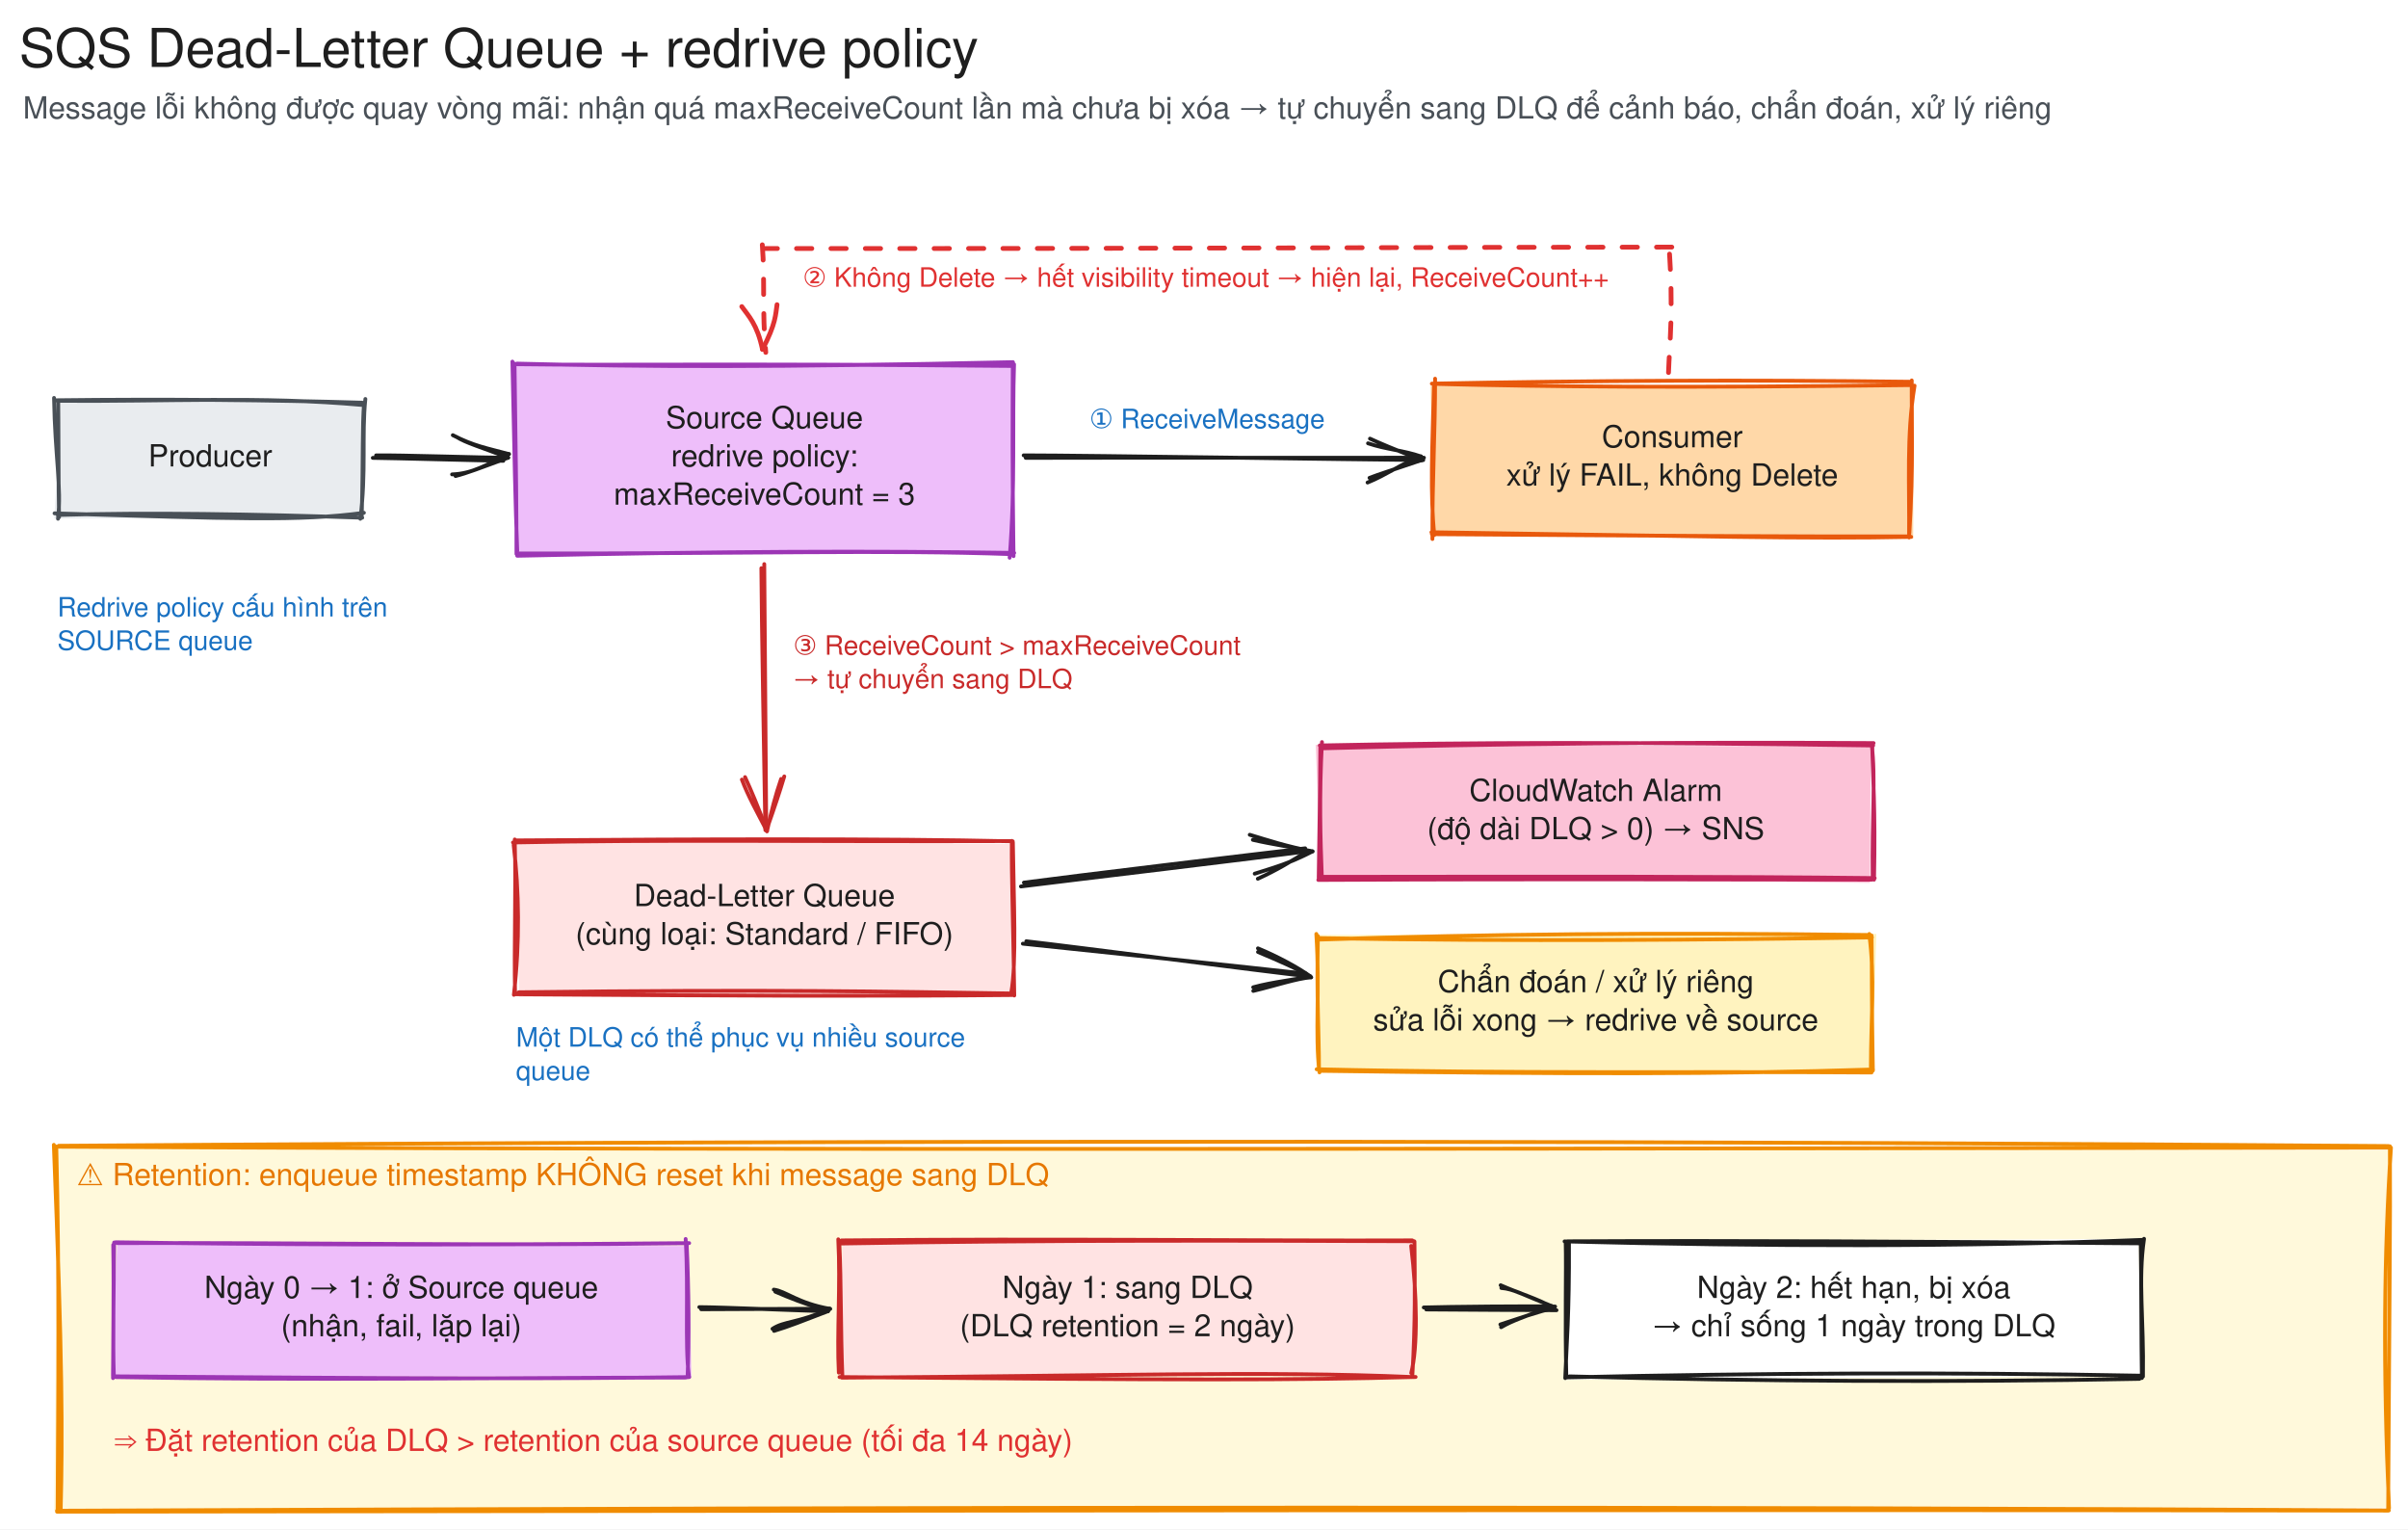
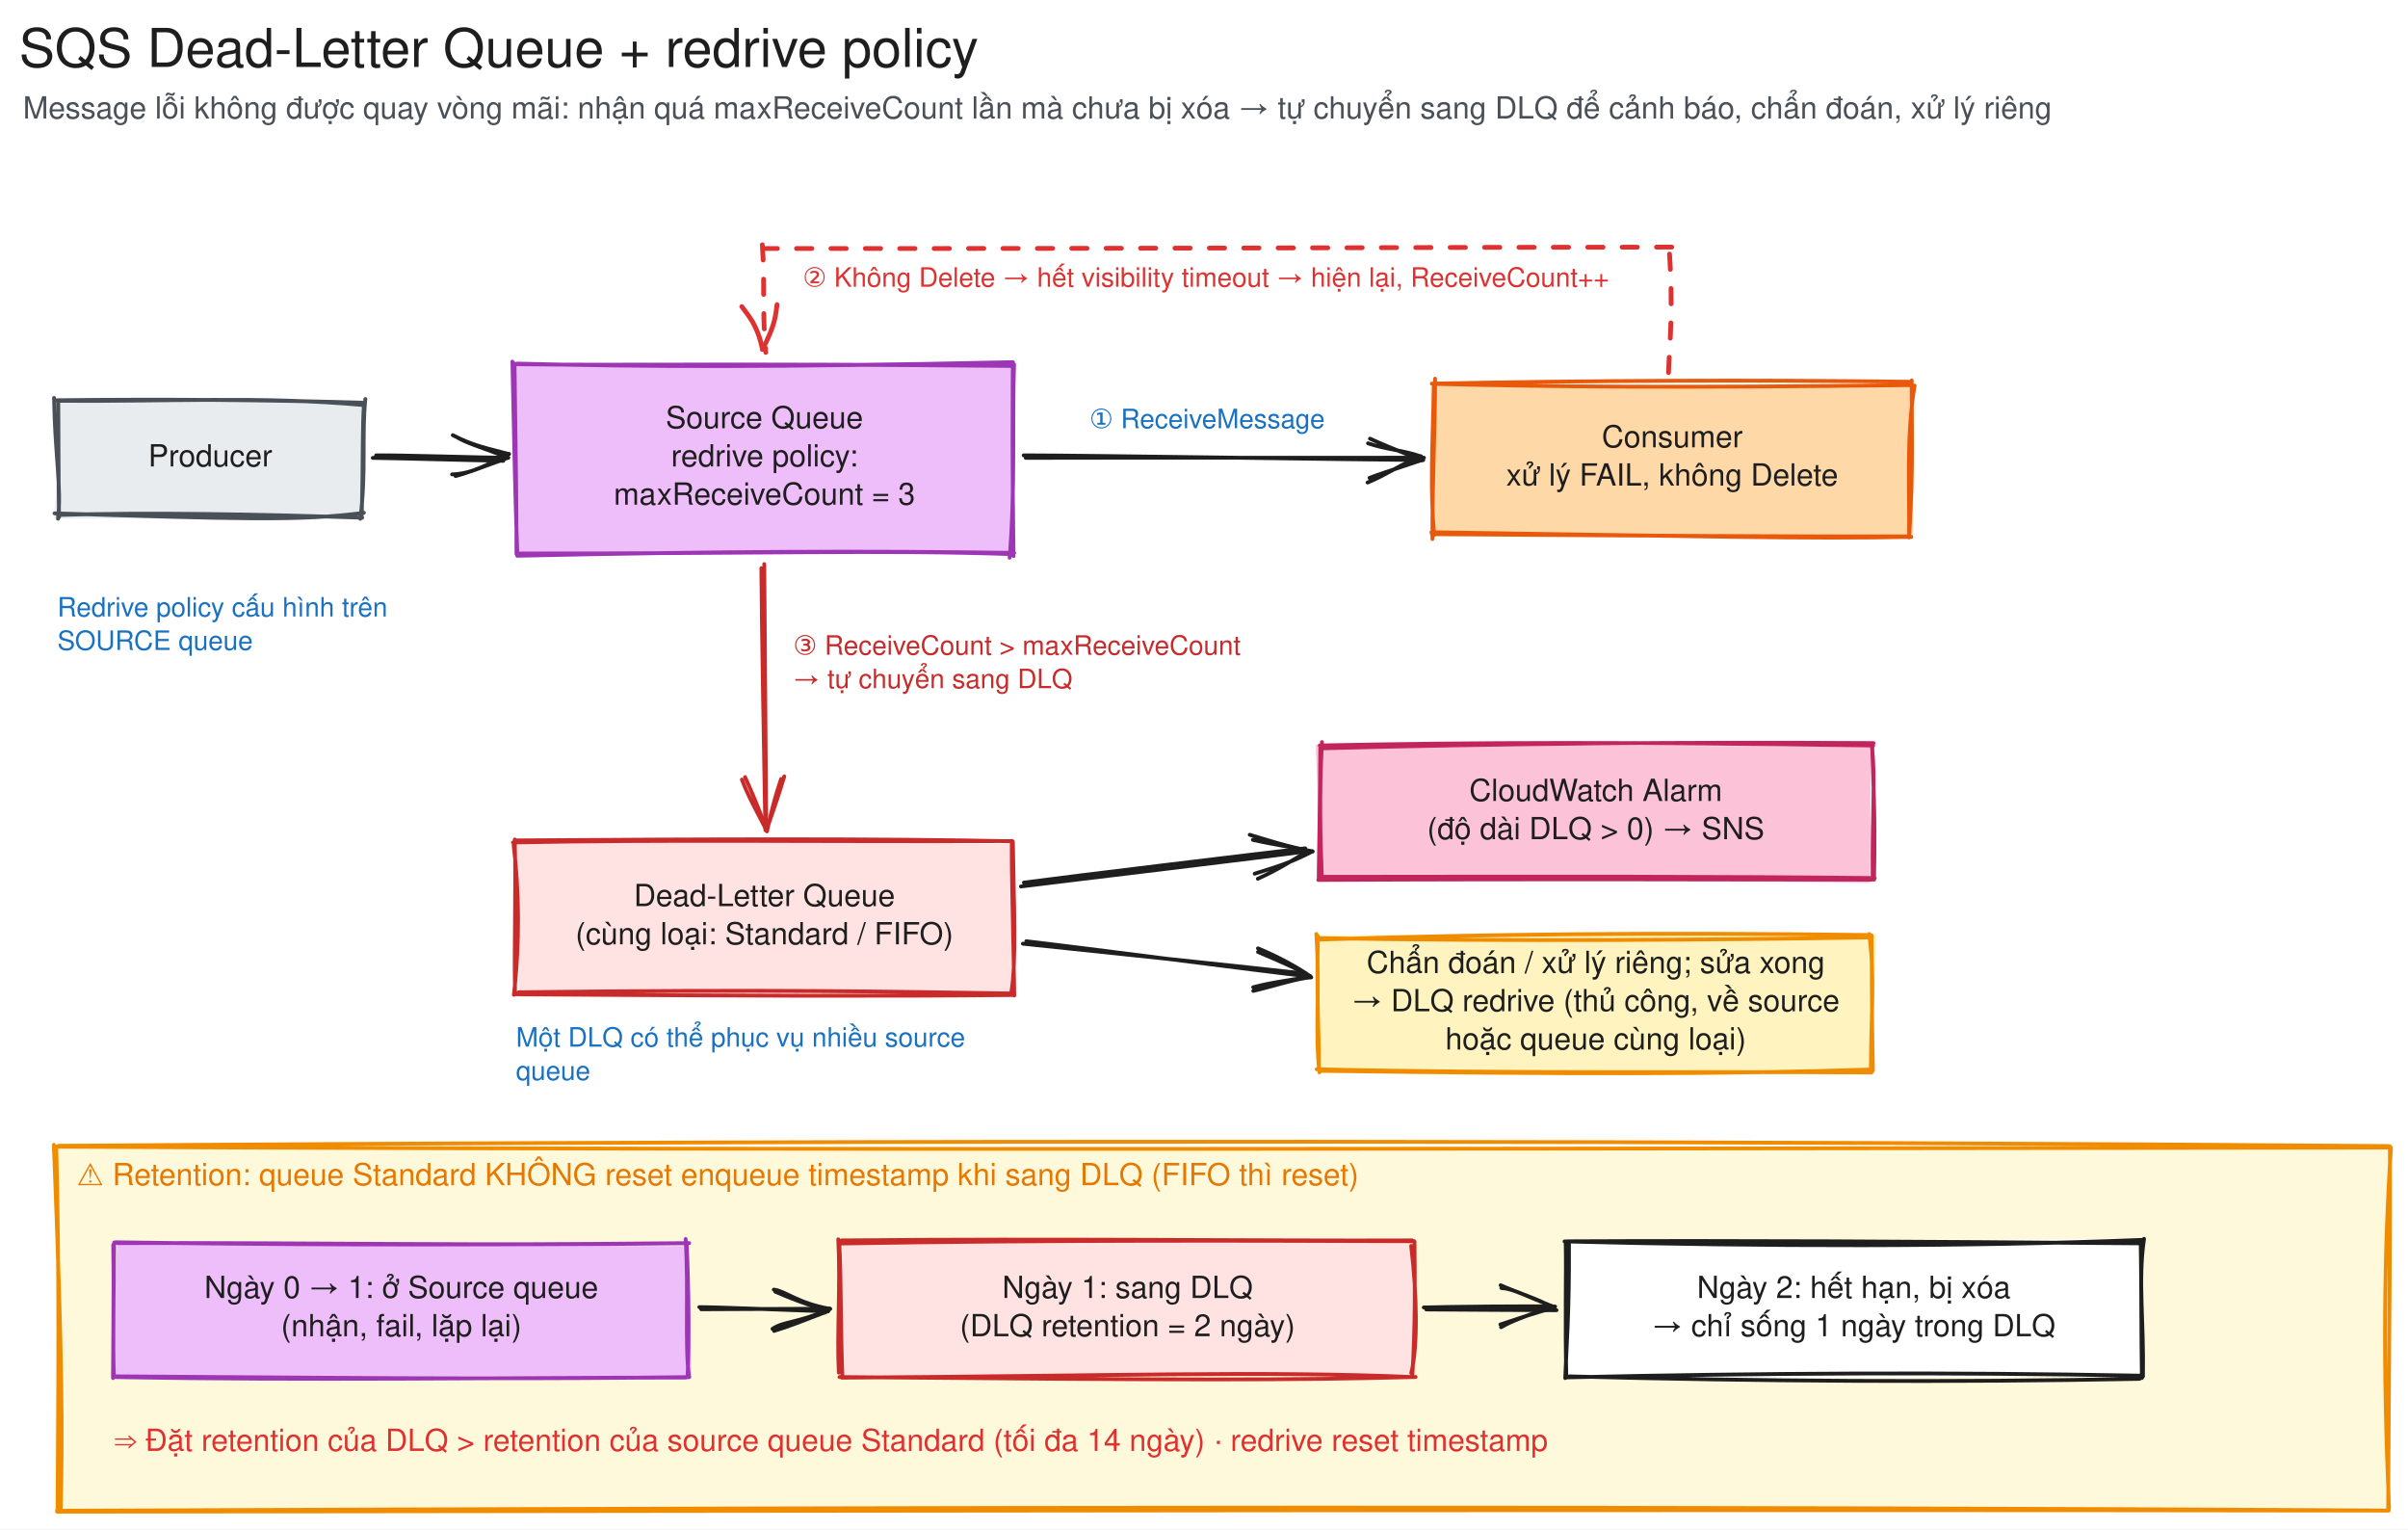
<svg xmlns="http://www.w3.org/2000/svg" version="1.1" viewBox="0 0 1260 800" width="1260" height="800">
  <defs>
    <style>
      @font-face {
        font-family: "Virgil";
        src: url("https://excalidraw.com/Virgil.woff2");
      }
      @font-face {
        font-family: "Cascadia";
        src: url("https://excalidraw.com/Cascadia.woff2");
      }
    </style>
  </defs>
  <rect x="0" y="0" width="1260" height="800" fill="#ffffff" />
  <g transform="translate(10 10) rotate(0 264.04 17.5)">
    <text x="0" y="25" font-family="Helvetica, Segoe UI Emoji" font-size="28px" fill="#1e1e1e" text-anchor="start" style="white-space: pre;" direction="ltr">SQS Dead-Letter Queue + redrive policy</text>
  </g>
  <g transform="translate(12 48) rotate(0 525.52 10)">
    <text x="0" y="14" font-family="Helvetica, Segoe UI Emoji" font-size="16px" fill="#495057" text-anchor="start" style="white-space: pre;" direction="ltr">Message lỗi không được quay vòng mãi: nhận quá maxReceiveCount lần mà chưa bị xóa → tự chuyển sang DLQ để cảnh báo, chẩn đoán, xử lý riêng</text>
  </g>
  <g stroke-linecap="round" transform="translate(30 600) rotate(0 610 95)">
    <path d="M0.3 0.69 L1219.93 1.6 L1218.47 188.6 L-1.69 190.15" stroke="none" stroke-width="0" fill="#fff9db" />
    <path d="M0.71 -0.63 C449.29 -3.92, 898.36 -3.05, 1219.82 -0.49 M-0.23 -0.16 C266.29 1.27, 532.17 1.31, 1219.72 0.33 M1221.08 0.34 C1217.44 56.28, 1216.89 115.06, 1220.07 188.93 M1220.54 -0.36 C1220.78 40.83, 1220.24 79.73, 1219.61 189.44 M1219.72 190.2 C847.7 189.61, 475.02 190.22, -0.15 190.77 M1219.97 190.13 C852.96 188.02, 485.81 188.27, -0.17 190.27 M1.77 189.3 C2.7 150.84, 2.7 112.5, -1.82 -1.13 M0.15 189.48 C0.48 128.37, 1.16 68.19, -0.56 -0.23" stroke="#f08c00" stroke-width="2" fill="none" />
  </g>
-   <g transform="translate(40 606) rotate(0 257.36 10)">
-     <text x="0" y="14" font-family="Helvetica, Segoe UI Emoji" font-size="16px" fill="#e67700" text-anchor="start" style="white-space: pre;" direction="ltr">⚠ Retention: enqueue timestamp KHÔNG reset khi message sang DLQ</text>
+   <g transform="translate(40.0 606.0) rotate(0 355.4 10.0)">
+     <text x="0" y="14.0" font-family="Helvetica, Segoe UI Emoji" font-size="16px" fill="#e67700" text-anchor="start" style="white-space: pre;" direction="ltr">⚠ Retention: queue Standard KHÔNG reset enqueue timestamp khi sang DLQ (FIFO thì reset)</text>
  </g>
  <g stroke-linecap="round" transform="translate(30 210) rotate(0 80 30)">
    <path d="M1.95 -1.47 L161.28 0.22 L158.35 60.64 L-1.61 61.29" stroke="none" stroke-width="0" fill="#e9ecef" />
    <path d="M-0.04 -0.33 C55.6 0.16, 107.25 -2.89, 159.65 1.85 M-0.71 -0.62 C56.63 -1.31, 113.5 -0.76, 159.36 0.64 M161.18 -1.29 C159.22 17.62, 161.67 37.63, 158.53 61.39 M160.54 0.46 C159.47 13.52, 160.12 27.21, 159.27 60.03 M160.42 58.24 C127.05 62.74, 91.83 61.36, -1.47 58.53 M159.54 60.82 C103.76 58.91, 46.99 57.99, 0.23 59.37 M0.35 61.37 C2.29 45.17, -1.2 28.63, -1.72 -1.85 M0.9 60.54 C0.58 42.24, 0.66 25.59, 0.5 0.21" stroke="#495057" stroke-width="2" fill="none" />
  </g>
  <g transform="translate(75.2 230) rotate(0 34.8 10)">
    <text x="34.8" y="14" font-family="Helvetica, Segoe UI Emoji" font-size="16px" fill="#1e1e1e" text-anchor="middle" style="white-space: pre;" direction="ltr">Producer</text>
  </g>
  <g stroke-linecap="round" transform="translate(270 190) rotate(0 130 50)">
    <path d="M-0.03 0.23 L260.65 -0.53 L261.07 99.58 L0.51 98.26" stroke="none" stroke-width="0" fill="#eebefa" />
    <path d="M-1.13 0.52 C53.74 1.26, 107.2 0, 260.48 1.44 M0.5 0.2 C68.39 1.94, 134.87 2.19, 260.03 -0.56 M260.61 0.57 C259.6 30.22, 261.31 64.54, 258.3 101.76 M259.94 0.23 C259.85 27.45, 259.6 54.5, 260.34 100.92 M259.96 99.9 C192.43 97.46, 122.73 99.78, 1.07 99.44 M260.68 99.22 C184.5 98.12, 109.26 98.33, 0.63 100.72 M0.65 98.06 C-0.32 74.8, -0.78 48.95, -1.88 -0.84 M0.24 99.79 C0.3 79.6, 0.1 59.21, -0.77 0.2" stroke="#9c36b5" stroke-width="2" fill="none" />
  </g>
  <g transform="translate(320.08 210) rotate(0 79.92 30)">
    <text x="79.92" y="14" font-family="Helvetica, Segoe UI Emoji" font-size="16px" fill="#1e1e1e" text-anchor="middle" style="white-space: pre;" direction="ltr">Source Queue</text>
    <text x="79.92" y="34" font-family="Helvetica, Segoe UI Emoji" font-size="16px" fill="#1e1e1e" text-anchor="middle" style="white-space: pre;" direction="ltr">redrive policy:</text>
    <text x="79.92" y="54" font-family="Helvetica, Segoe UI Emoji" font-size="16px" fill="#1e1e1e" text-anchor="middle" style="white-space: pre;" direction="ltr">maxReceiveCount = 3</text>
  </g>
  <g stroke-linecap="round" transform="translate(750 200) rotate(0 125 40)">
    <path d="M-1.4 1.72 L251.42 1.7 L251.08 81.85 L-0.21 80.1" stroke="none" stroke-width="0" fill="#ffd8a8" />
    <path d="M0.88 0.84 C63.39 2.32, 125.22 2.97, 249.76 1.45 M-0.78 0.68 C81.84 -0.96, 165.2 -1.36, 249.72 -0.3 M251.8 1.74 C247.48 28.09, 249.23 53.58, 248.94 81.16 M250.33 -0.99 C250.17 20.56, 251.29 42.94, 249.08 79.07 M250.04 80.84 C196.78 82.01, 140.54 80.48, -1 78.42 M249.41 80.57 C184.7 80.71, 120.54 80.3, -0.76 79.42 M-0.48 81.96 C-0.6 51.46, 0.97 25.12, 0.92 -1.91 M0.51 79.9 C-1.71 58.13, -0.6 35.6, 0.38 0.64" stroke="#e8590c" stroke-width="2" fill="none" />
  </g>
  <g transform="translate(785.08 220) rotate(0 89.92 20)">
    <text x="89.92" y="14" font-family="Helvetica, Segoe UI Emoji" font-size="16px" fill="#1e1e1e" text-anchor="middle" style="white-space: pre;" direction="ltr">Consumer</text>
    <text x="89.92" y="34" font-family="Helvetica, Segoe UI Emoji" font-size="16px" fill="#1e1e1e" text-anchor="middle" style="white-space: pre;" direction="ltr">xử lý FAIL, không Delete</text>
  </g>
  <g stroke-linecap="round" transform="translate(270 440) rotate(0 130 40)">
    <path d="M0.44 -0.93 L258.94 1.51 L259.48 81.15 L1.62 81.52" stroke="none" stroke-width="0" fill="#ffe3e3" />
    <path d="M-1.59 0.7 C74.96 -0.88, 153.24 0.3, 258.81 -0.03 M0.28 -0.38 C96.56 -1.04, 192.56 -1.43, 259.92 0.09 M259.99 0.64 C260.41 31.97, 261.97 63.39, 259.13 79.41 M259.45 -0.13 C259.28 18.83, 260.1 39.37, 260.72 80.76 M259.32 79.69 C195.31 78.71, 134.08 77.47, 1.44 79.06 M259.76 80.51 C192.03 81.14, 122.34 81.02, -0.48 80.09 M-1.11 80.41 C2.05 52.64, 1.58 25.9, -1.22 1.99 M-0.49 80.04 C-1.06 53.99, 0.08 26.5, -0.65 -0.87" stroke="#c92a2a" stroke-width="2" fill="none" />
  </g>
  <g transform="translate(296.8 460) rotate(0 103.2 20)">
    <text x="103.2" y="14" font-family="Helvetica, Segoe UI Emoji" font-size="16px" fill="#1e1e1e" text-anchor="middle" style="white-space: pre;" direction="ltr">Dead-Letter Queue</text>
    <text x="103.2" y="34" font-family="Helvetica, Segoe UI Emoji" font-size="16px" fill="#1e1e1e" text-anchor="middle" style="white-space: pre;" direction="ltr">(cùng loại: Standard / FIFO)</text>
  </g>
  <g stroke-linecap="round" transform="translate(690 390) rotate(0 145 35)">
    <path d="M-1.52 -0.38 L288.86 0.41 L288.48 71.85 L1.04 68.4" stroke="none" stroke-width="0" fill="#fcc2d7" />
    <path d="M1.14 1.47 C95.73 -1.1, 190.72 -1.87, 290.36 -1.29 M0.56 -0.05 C81.82 -1.69, 162.56 -1.9, 290.14 -0.03 M289.36 -0.87 C291.54 17.49, 289.49 36.69, 289.89 69.43 M289.66 -0.57 C289.91 16.59, 291.4 31.78, 290.6 70.17 M290.95 69.33 C210.04 68.43, 130.67 68.54, 1.31 68.68 M289.59 70.15 C209.73 70.18, 128.8 69.67, -0.19 70.3 M1.67 69.19 C0.89 48.3, 0.19 27.05, 1.73 -1.82 M0.02 69.28 C0.22 49.59, 0.78 29.22, 0.87 0.38" stroke="#c2255c" stroke-width="2" fill="none" />
  </g>
  <g transform="translate(753.08 405) rotate(0 81.92 20)">
    <text x="81.92" y="14" font-family="Helvetica, Segoe UI Emoji" font-size="16px" fill="#1e1e1e" text-anchor="middle" style="white-space: pre;" direction="ltr">CloudWatch Alarm</text>
    <text x="81.92" y="34" font-family="Helvetica, Segoe UI Emoji" font-size="16px" fill="#1e1e1e" text-anchor="middle" style="white-space: pre;" direction="ltr">(độ dài DLQ &gt; 0) → SNS</text>
  </g>
  <g stroke-linecap="round" transform="translate(690 490) rotate(0 145 35)">
    <path d="M-0.84 -0.89 L291.79 -1.41 L289.71 70.32 L-1.25 69.97" stroke="none" stroke-width="0" fill="#fff3bf" />
    <path d="M0.82 1.49 C87.16 -1.36, 173.27 -2.33, 288.75 -0.89 M-0.26 0.74 C104.09 2.56, 207.88 1.67, 289.49 0.36 M288.09 -1.43 C291.14 21.66, 289.01 41.42, 288.96 68.09 M289.3 -0.65 C289.58 14.6, 289.22 29.4, 289.98 70.04 M289.28 71.04 C195.69 70.37, 101.42 71.73, -1.06 69.34 M290.06 69.46 C211.08 71.99, 133 71.95, 0.4 70.15 M0.42 70.98 C-2.04 49.53, 0.74 29.6, -1.22 -1.45 M0.16 69.04 C0.2 51.11, -1.17 32.25, -0.39 -0.35" stroke="#f08c00" stroke-width="2" fill="none" />
  </g>
-   <g transform="translate(716.84 505) rotate(0 118.16 20)">
-     <text x="118.16" y="14" font-family="Helvetica, Segoe UI Emoji" font-size="16px" fill="#1e1e1e" text-anchor="middle" style="white-space: pre;" direction="ltr">Chẩn đoán / xử lý riêng</text>
-     <text x="118.16" y="34" font-family="Helvetica, Segoe UI Emoji" font-size="16px" fill="#1e1e1e" text-anchor="middle" style="white-space: pre;" direction="ltr">sửa lỗi xong → redrive về source</text>
+   <g transform="translate(716.84 495.0) rotate(0 118.16 30.0)">
+     <text x="118.16" y="14.0" font-family="Helvetica, Segoe UI Emoji" font-size="16px" fill="#1e1e1e" text-anchor="middle" style="white-space: pre;" direction="ltr">Chẩn đoán / xử lý riêng; sửa xong</text>
+     <text x="118.16" y="34.0" font-family="Helvetica, Segoe UI Emoji" font-size="16px" fill="#1e1e1e" text-anchor="middle" style="white-space: pre;" direction="ltr">→ DLQ redrive (thủ công, về source</text>
+     <text x="118.16" y="54.0" font-family="Helvetica, Segoe UI Emoji" font-size="16px" fill="#1e1e1e" text-anchor="middle" style="white-space: pre;" direction="ltr">hoặc queue cùng loại)</text>
  </g>
  <g stroke-linecap="round" transform="translate(60 650) rotate(0 150 35)">
    <path d="M1.29 1.03 L300.25 1.79 L301.82 70.1 L-1.82 69.66" stroke="none" stroke-width="0" fill="#eebefa" />
    <path d="M1.36 0.26 C98.11 -0.03, 195.81 1.72, 299.17 0.34 M0.49 -0.16 C78.78 0.96, 157.59 1.59, 300.61 0.28 M298.77 -1.89 C300.39 24.74, 298.34 53.5, 300.44 69.43 M299.28 -0.04 C300.43 25.21, 300.6 50.55, 299.78 70.47 M298.85 70.61 C198.96 70.66, 99.7 72.2, 0.61 70.37 M300.66 70.36 C231.02 71.3, 161.38 71.2, -0.2 69.97 M-0.43 69.54 C-1.08 50.31, -0.27 30.75, -0.75 1.2 M-0.86 70.9 C-0.7 46.05, -0.58 20.97, -0.27 -0.05" stroke="#9c36b5" stroke-width="2" fill="none" />
  </g>
  <g transform="translate(110.08 665) rotate(0 99.92 20)">
    <text x="99.92" y="14" font-family="Helvetica, Segoe UI Emoji" font-size="16px" fill="#1e1e1e" text-anchor="middle" style="white-space: pre;" direction="ltr">Ngày 0 → 1: ở Source queue</text>
    <text x="99.92" y="34" font-family="Helvetica, Segoe UI Emoji" font-size="16px" fill="#1e1e1e" text-anchor="middle" style="white-space: pre;" direction="ltr">(nhận, fail, lặp lại)</text>
  </g>
  <g stroke-linecap="round" transform="translate(440 650) rotate(0 150 35)">
    <path d="M0.92 -1.95 L299.22 -0.27 L299.42 69.1 L-0.68 70.49" stroke="none" stroke-width="0" fill="#ffe3e3" />
    <path d="M0.37 -1.13 C110.65 -2.22, 222.38 -0.81, 298.99 -1.15 M-0.48 0.49 C109.05 -1.43, 217.85 -1.01, 299.99 -0.71 M298.4 1.75 C301.53 27.47, 301.84 55, 298.43 68.27 M300.13 -0.56 C300.32 21.23, 300.69 41.02, 299.03 69.45 M299.65 70.35 C220.48 66.99, 143.37 69.76, 0.52 70.67 M300.73 70.3 C237.97 72.06, 176.59 71.93, -0.72 70.35 M-1.08 68.04 C-2.16 47.8, -0.08 21.97, -1.37 -1.71 M0.79 70.33 C-0.2 45.1, 0.19 21.59, -0.81 0.18" stroke="#c92a2a" stroke-width="2" fill="none" />
  </g>
  <g transform="translate(498.24 665) rotate(0 91.76 20)">
    <text x="91.76" y="14" font-family="Helvetica, Segoe UI Emoji" font-size="16px" fill="#1e1e1e" text-anchor="middle" style="white-space: pre;" direction="ltr">Ngày 1: sang DLQ</text>
    <text x="91.76" y="34" font-family="Helvetica, Segoe UI Emoji" font-size="16px" fill="#1e1e1e" text-anchor="middle" style="white-space: pre;" direction="ltr">(DLQ retention = 2 ngày)</text>
  </g>
  <g stroke-linecap="round" transform="translate(820 650) rotate(0 150 35)">
    <path d="M0.22 -0.55 L298.9 -2 L300.61 69.67 L-0.9 71.76" stroke="none" stroke-width="0" fill="#ffffff" />
    <path d="M-1.33 -0.61 C103.48 2.06, 208.81 2.28, 301.24 -1.42 M0.21 -0.66 C88.78 -1.09, 177.2 -0.61, 300.33 0.4 M301.88 -1.98 C298.67 19.86, 301.82 40.28, 301.31 70.08 M300.16 -0.26 C300.53 23.22, 300.41 49.14, 300.76 70.86 M299.47 71.29 C199.33 73.23, 99.42 72.56, 1.23 69.99 M300.27 69.63 C200.98 67.74, 101.29 68.2, -0.59 70.53 M-0.98 70.9 C-0.36 53.91, 1.16 37.64, 0.97 -0.03 M-0.43 69.45 C-1.13 42.21, -0.36 14.45, -0.74 -0.43" stroke="#1e1e1e" stroke-width="2" fill="none" />
  </g>
  <g transform="translate(865.84 665) rotate(0 104.16 20)">
    <text x="104.16" y="14" font-family="Helvetica, Segoe UI Emoji" font-size="16px" fill="#1e1e1e" text-anchor="middle" style="white-space: pre;" direction="ltr">Ngày 2: hết hạn, bị xóa</text>
    <text x="104.16" y="34" font-family="Helvetica, Segoe UI Emoji" font-size="16px" fill="#1e1e1e" text-anchor="middle" style="white-space: pre;" direction="ltr">→ chỉ sống 1 ngày trong DLQ</text>
  </g>
  <g stroke-linecap="round">
    <g transform="translate(196 240) rotate(0 34 0)">
      <path d="M-0.93 -0.48 C10.32 -0.37, 55.75 0.9, 67.36 1.06 M0.79 -1.78 C12.44 -2.02, 58.48 -0.53, 69.74 -0.51" stroke="#1e1e1e" stroke-width="2" fill="none" />
    </g>
    <g transform="translate(196 240) rotate(0 34 0)">
      <path d="M40.56 8.16 C51.39 7.78, 58.69 2.98, 70.31 -2.47 M42.36 9.01 C47.95 7.62, 55.42 4.77, 69.88 -0.6" stroke="#1e1e1e" stroke-width="2" fill="none" />
    </g>
    <g transform="translate(196 240) rotate(0 34 0)">
      <path d="M40.94 -12.36 C51.73 -6.74, 58.92 -5.54, 70.31 -2.47 M42.74 -11.51 C48.08 -8.14, 55.47 -6.23, 69.88 -0.6" stroke="#1e1e1e" stroke-width="2" fill="none" />
    </g>
  </g>
  <g stroke-linecap="round">
    <g transform="translate(536 240) rotate(0 104 0)">
      <path d="M0.72 -0.49 C35.49 -0.61, 174.39 -0.49, 209.09 -0.56 M-0.36 -1.8 C34.3 -1.77, 173.87 0.39, 208.72 0.68" stroke="#1e1e1e" stroke-width="2" fill="none" />
    </g>
    <g transform="translate(536 240) rotate(0 104 0)">
      <path d="M179.58 12.42 C189.08 8.65, 198.12 2.1, 207.54 -1.23 M180.6 9.98 C185.81 7.96, 192.04 6.08, 207.81 0.7" stroke="#1e1e1e" stroke-width="2" fill="none" />
    </g>
    <g transform="translate(536 240) rotate(0 104 0)">
      <path d="M179.83 -8.1 C189.27 -4.89, 198.23 -4.47, 207.54 -1.23 M180.85 -10.54 C186.14 -8.09, 192.31 -5.5, 207.81 0.7" stroke="#1e1e1e" stroke-width="2" fill="none" />
    </g>
  </g>
  <g stroke-linecap="round">
    <g transform="translate(875 194) rotate(0 -237.5 -32)">
      <path d="M-1.94 0.87 C-1.4 -14.8, 0.76 -31.02, -1.71 -65.58 M-0.22 -64.74 C-129.25 -64.71, -258.89 -63.85, -475.73 -64.01 M-476.12 -65.95 C-474.68 -47.36, -476.29 -31.52, -474.31 -9.66" stroke="#e03131" stroke-width="2.5" fill="none" stroke-dasharray="8 10" />
    </g>
    <g transform="translate(875 194) rotate(0 -237.5 -32)">
      <path d="M-486.85 -33.62 C-483.4 -28.75, -478.79 -24.41, -476.02 -11.24" stroke="#e03131" stroke-width="2.5" fill="none" />
    </g>
    <g transform="translate(875 194) rotate(0 -237.5 -32)">
      <path d="M-468.41 -34.62 C-469.22 -29.5, -468.87 -24.93, -476.02 -11.24" stroke="#e03131" stroke-width="2.5" fill="none" />
    </g>
  </g>
  <g stroke-linecap="round">
    <g transform="translate(400 296) rotate(0 0 69)">
      <path d="M-0.1 -0.92 C0.05 22.05, 0.75 114.05, 0.94 137.16 M-1.61 1.21 C-1.55 24.36, 0.08 115.3, 0.48 138.26" stroke="#c92a2a" stroke-width="2" fill="none" />
    </g>
    <g transform="translate(400 296) rotate(0 0 69)">
      <path d="M-11.8 111.81 C-8.55 120.44, -4.29 127.94, 1.33 138.8 M-10.15 110.5 C-6.76 117.84, -3.69 125.44, 1.21 137.8" stroke="#c92a2a" stroke-width="2" fill="none" />
    </g>
    <g transform="translate(400 296) rotate(0 0 69)">
      <path d="M8.72 111.45 C5.73 120.18, 3.75 127.78, 1.33 138.8 M10.37 110.14 C8.14 117.66, 5.6 125.35, 1.21 137.8" stroke="#c92a2a" stroke-width="2" fill="none" />
    </g>
  </g>
  <g stroke-linecap="round">
    <g transform="translate(535.9526 462.8106) rotate(0 74.04739 -9.362314)">
      <path d="M-0.19 -1.12 C24.36 -4.4, 122.36 -16.24, 146.99 -19.05 M-1.74 0.9 C23.18 -2.25, 124.4 -14.21, 149.12 -17.68" stroke="#1e1e1e" stroke-width="2" fill="none" />
    </g>
    <g transform="translate(535.9526 462.8106) rotate(0 74.04739 -9.362314)">
      <path d="M120.58 -5.78 C129.22 -8.58, 138.37 -10.91, 150.83 -17.46 M122.21 -3.13 C131.52 -7.32, 140.4 -12.59, 148.37 -17.78" stroke="#1e1e1e" stroke-width="2" fill="none" />
    </g>
    <g transform="translate(535.9526 462.8106) rotate(0 74.04739 -9.362314)">
      <path d="M117.98 -26.14 C127.44 -23.3, 137.31 -19.99, 150.83 -17.46 M119.61 -23.49 C129.66 -21.14, 139.38 -19.89, 148.37 -17.78" stroke="#1e1e1e" stroke-width="2" fill="none" />
    </g>
  </g>
  <g stroke-linecap="round">
    <g transform="translate(535.9682 494.0657) rotate(0 74.03185 7.658467)">
      <path d="M-0.76 -0.42 C23.72 2.16, 122.75 12.46, 147.36 15.28 M1.05 -1.69 C25.86 1.12, 125.02 14.06, 149.7 16.79" stroke="#1e1e1e" stroke-width="2" fill="none" />
    </g>
    <g transform="translate(535.9682 494.0657) rotate(0 74.03185 7.658467)">
      <path d="M119.77 22.39 C130.44 19.44, 142.46 18.41, 149.54 16.6 M119.81 24.29 C131.85 21.42, 142.37 17.8, 150.09 17.16" stroke="#1e1e1e" stroke-width="2" fill="none" />
    </g>
    <g transform="translate(535.9682 494.0657) rotate(0 74.03185 7.658467)">
      <path d="M122.26 2.02 C132.04 6.04, 143.2 12, 149.54 16.6 M122.29 3.92 C133.46 8.66, 143.05 12.65, 150.09 17.16" stroke="#1e1e1e" stroke-width="2" fill="none" />
    </g>
  </g>
  <g stroke-linecap="round">
    <g transform="translate(366 685) rotate(0 34 0)">
      <path d="M0.9 -0.12 C12.34 -0.24, 56.92 -0.3, 67.92 -0.39 M-0.08 -1.23 C11.26 -1.21, 55.38 0.69, 66.92 0.94" stroke="#1e1e1e" stroke-width="2" fill="none" />
    </g>
    <g transform="translate(366 685) rotate(0 34 0)">
      <path d="M38.21 10.12 C44.54 5.94, 50.87 7.38, 68.33 -0.32 M39.02 11.2 C46.71 8.91, 53.64 6.11, 67.3 0.87" stroke="#1e1e1e" stroke-width="2" fill="none" />
    </g>
    <g transform="translate(366 685) rotate(0 34 0)">
      <path d="M38.89 -10.39 C45.12 -9.66, 51.28 -3.32, 68.33 -0.32 M39.69 -9.31 C47.05 -6.12, 53.8 -3.43, 67.3 0.87" stroke="#1e1e1e" stroke-width="2" fill="none" />
    </g>
  </g>
  <g stroke-linecap="round">
    <g transform="translate(746 685) rotate(0 34 0)">
      <path d="M0.3 -0.01 C11.9 0.01, 57.24 0.42, 68.45 0.38 M-1.01 -1.06 C10.57 -1.43, 56.48 -1.88, 67.73 -1.54" stroke="#1e1e1e" stroke-width="2" fill="none" />
    </g>
    <g transform="translate(746 685) rotate(0 34 0)">
      <path d="M39.46 9.28 C45.84 5.59, 50.6 4.35, 65.92 -1.78 M39.08 7.84 C48.28 4.91, 58.89 0.97, 67.18 -0.73" stroke="#1e1e1e" stroke-width="2" fill="none" />
    </g>
    <g transform="translate(746 685) rotate(0 34 0)">
      <path d="M39.6 -11.24 C45.99 -10.76, 50.72 -7.82, 65.92 -1.78 M39.22 -12.69 C48.36 -8.62, 58.92 -5.55, 67.18 -0.73" stroke="#1e1e1e" stroke-width="2" fill="none" />
    </g>
  </g>
  <g transform="translate(570 212) rotate(0 59.78 8.75)">
    <text x="0" y="12" font-family="Helvetica, Segoe UI Emoji" font-size="14px" fill="#1971c2" text-anchor="start" style="white-space: pre;" direction="ltr">① ReceiveMessage</text>
  </g>
  <g transform="translate(420 138) rotate(0 214.13 8.75)">
    <text x="0" y="12" font-family="Helvetica, Segoe UI Emoji" font-size="14px" fill="#e03131" text-anchor="start" style="white-space: pre;" direction="ltr">② Không Delete → hết visibility timeout → hiện lại, ReceiveCount++</text>
  </g>
  <g transform="translate(415 330) rotate(0 116.34 17.5)">
    <text x="0" y="12.5" font-family="Helvetica, Segoe UI Emoji" font-size="14px" fill="#c92a2a" text-anchor="start" style="white-space: pre;" direction="ltr">③ ReceiveCount &gt; maxReceiveCount</text>
    <text x="0" y="30" font-family="Helvetica, Segoe UI Emoji" font-size="14px" fill="#c92a2a" text-anchor="start" style="white-space: pre;" direction="ltr">→ tự chuyển sang DLQ</text>
  </g>
  <g transform="translate(270 535) rotate(0 120.54 17.5)">
    <text x="0" y="12.5" font-family="Helvetica, Segoe UI Emoji" font-size="14px" fill="#1971c2" text-anchor="start" style="white-space: pre;" direction="ltr">Một DLQ có thể phục vụ nhiều source</text>
    <text x="0" y="30" font-family="Helvetica, Segoe UI Emoji" font-size="14px" fill="#1971c2" text-anchor="start" style="white-space: pre;" direction="ltr">queue</text>
  </g>
  <g transform="translate(30 310) rotate(0 91.21 17.5)">
    <text x="0" y="12.5" font-family="Helvetica, Segoe UI Emoji" font-size="14px" fill="#1971c2" text-anchor="start" style="white-space: pre;" direction="ltr">Redrive policy cấu hình trên</text>
    <text x="0" y="30" font-family="Helvetica, Segoe UI Emoji" font-size="14px" fill="#1971c2" text-anchor="start" style="white-space: pre;" direction="ltr">SOURCE queue</text>
  </g>
-   <g transform="translate(60 745) rotate(0 262.64 10)">
-     <text x="0" y="14" font-family="Helvetica, Segoe UI Emoji" font-size="16px" fill="#e03131" text-anchor="start" style="white-space: pre;" direction="ltr">⇒ Đặt retention của DLQ &gt; retention của source queue (tối đa 14 ngày)</text>
+   <g transform="translate(60.0 745.0) rotate(0 395.87 10.0)">
+     <text x="0" y="14.0" font-family="Helvetica, Segoe UI Emoji" font-size="16px" fill="#e03131" text-anchor="start" style="white-space: pre;" direction="ltr">⇒ Đặt retention của DLQ &gt; retention của source queue Standard (tối đa 14 ngày) · redrive reset timestamp</text>
  </g>
</svg>
